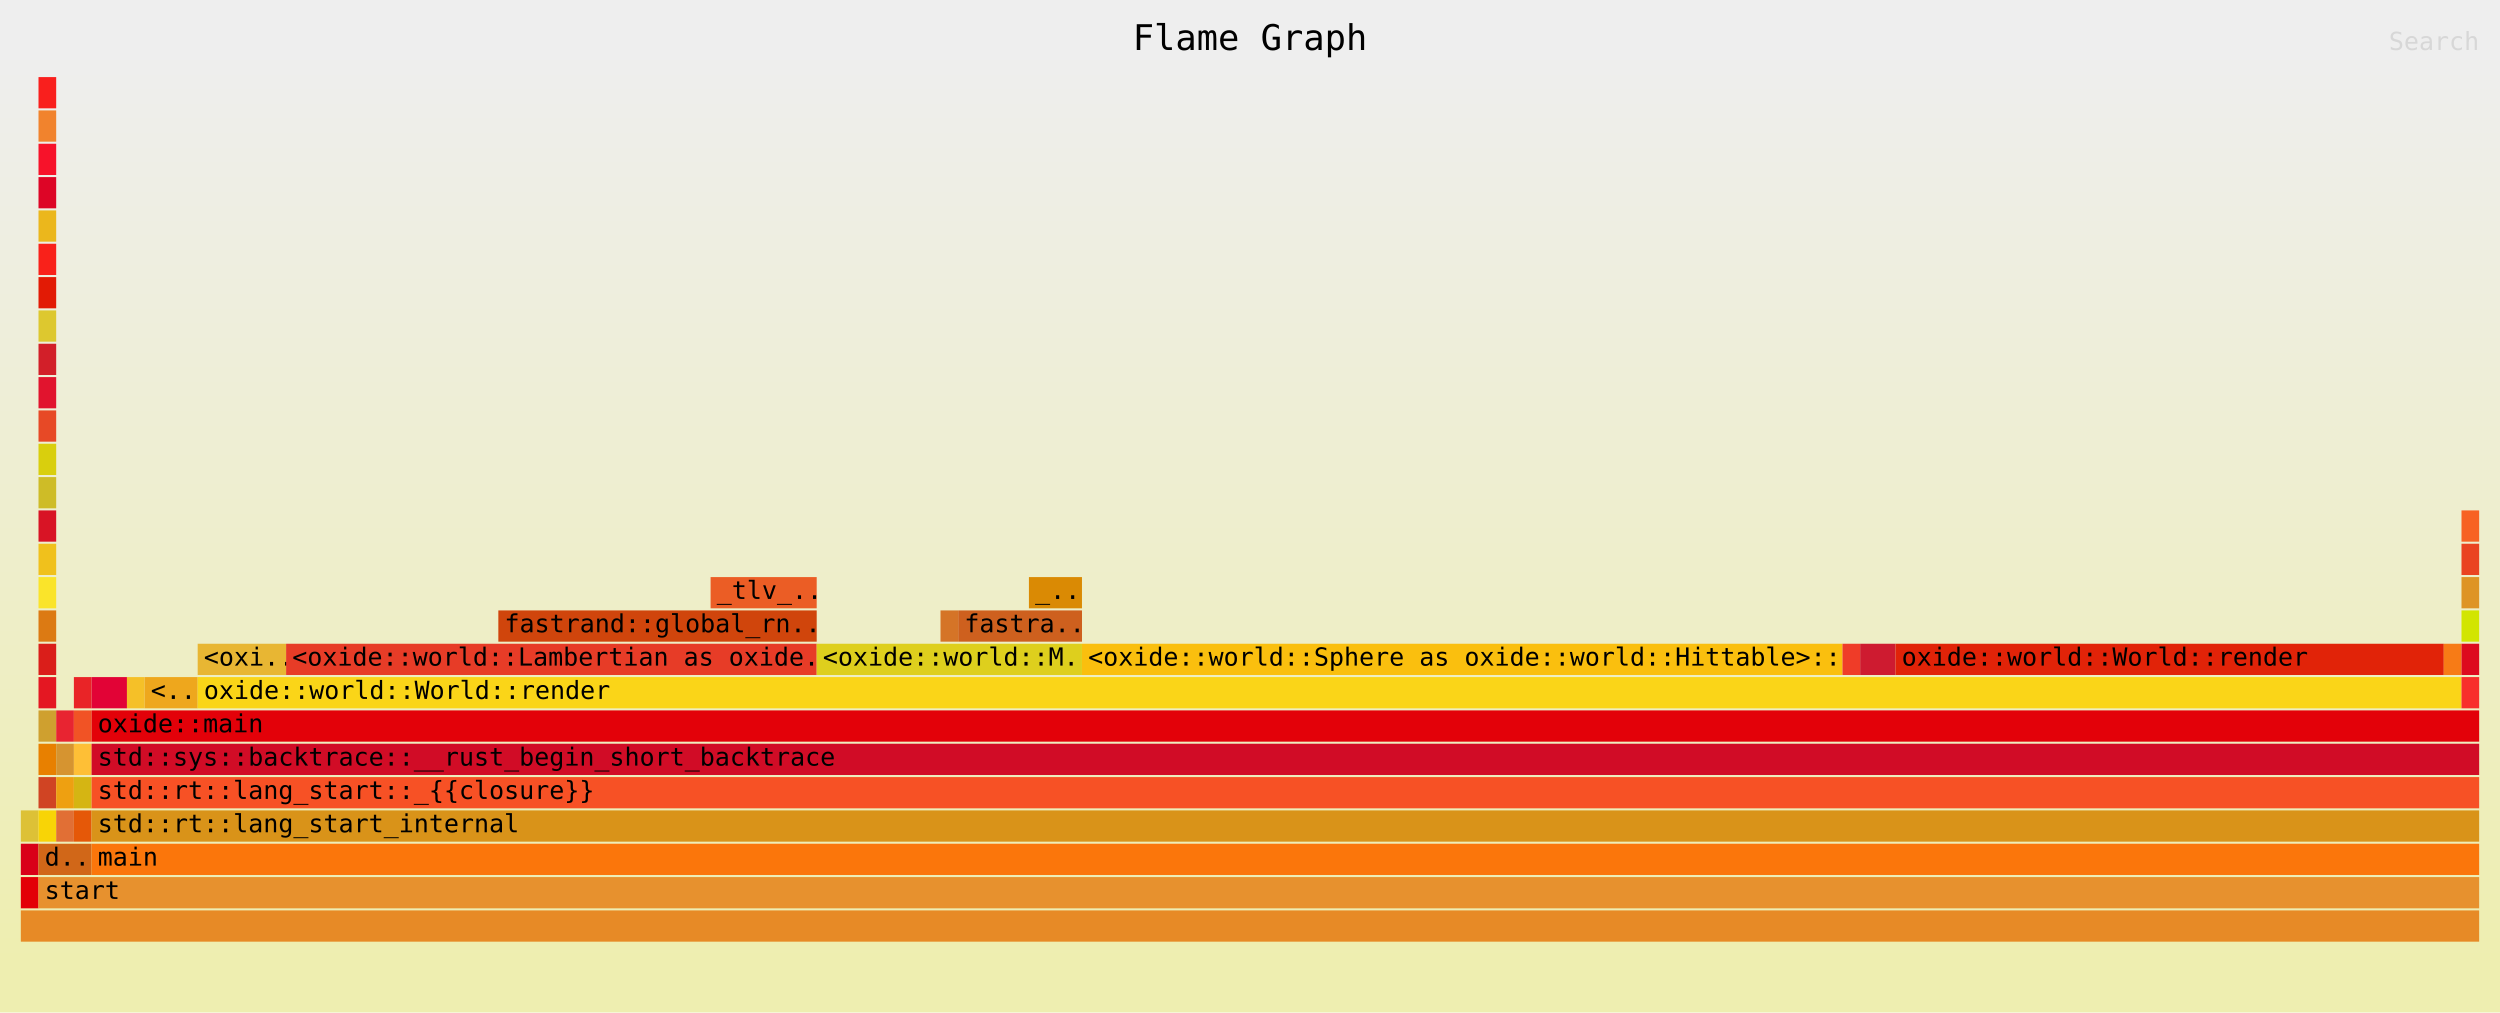
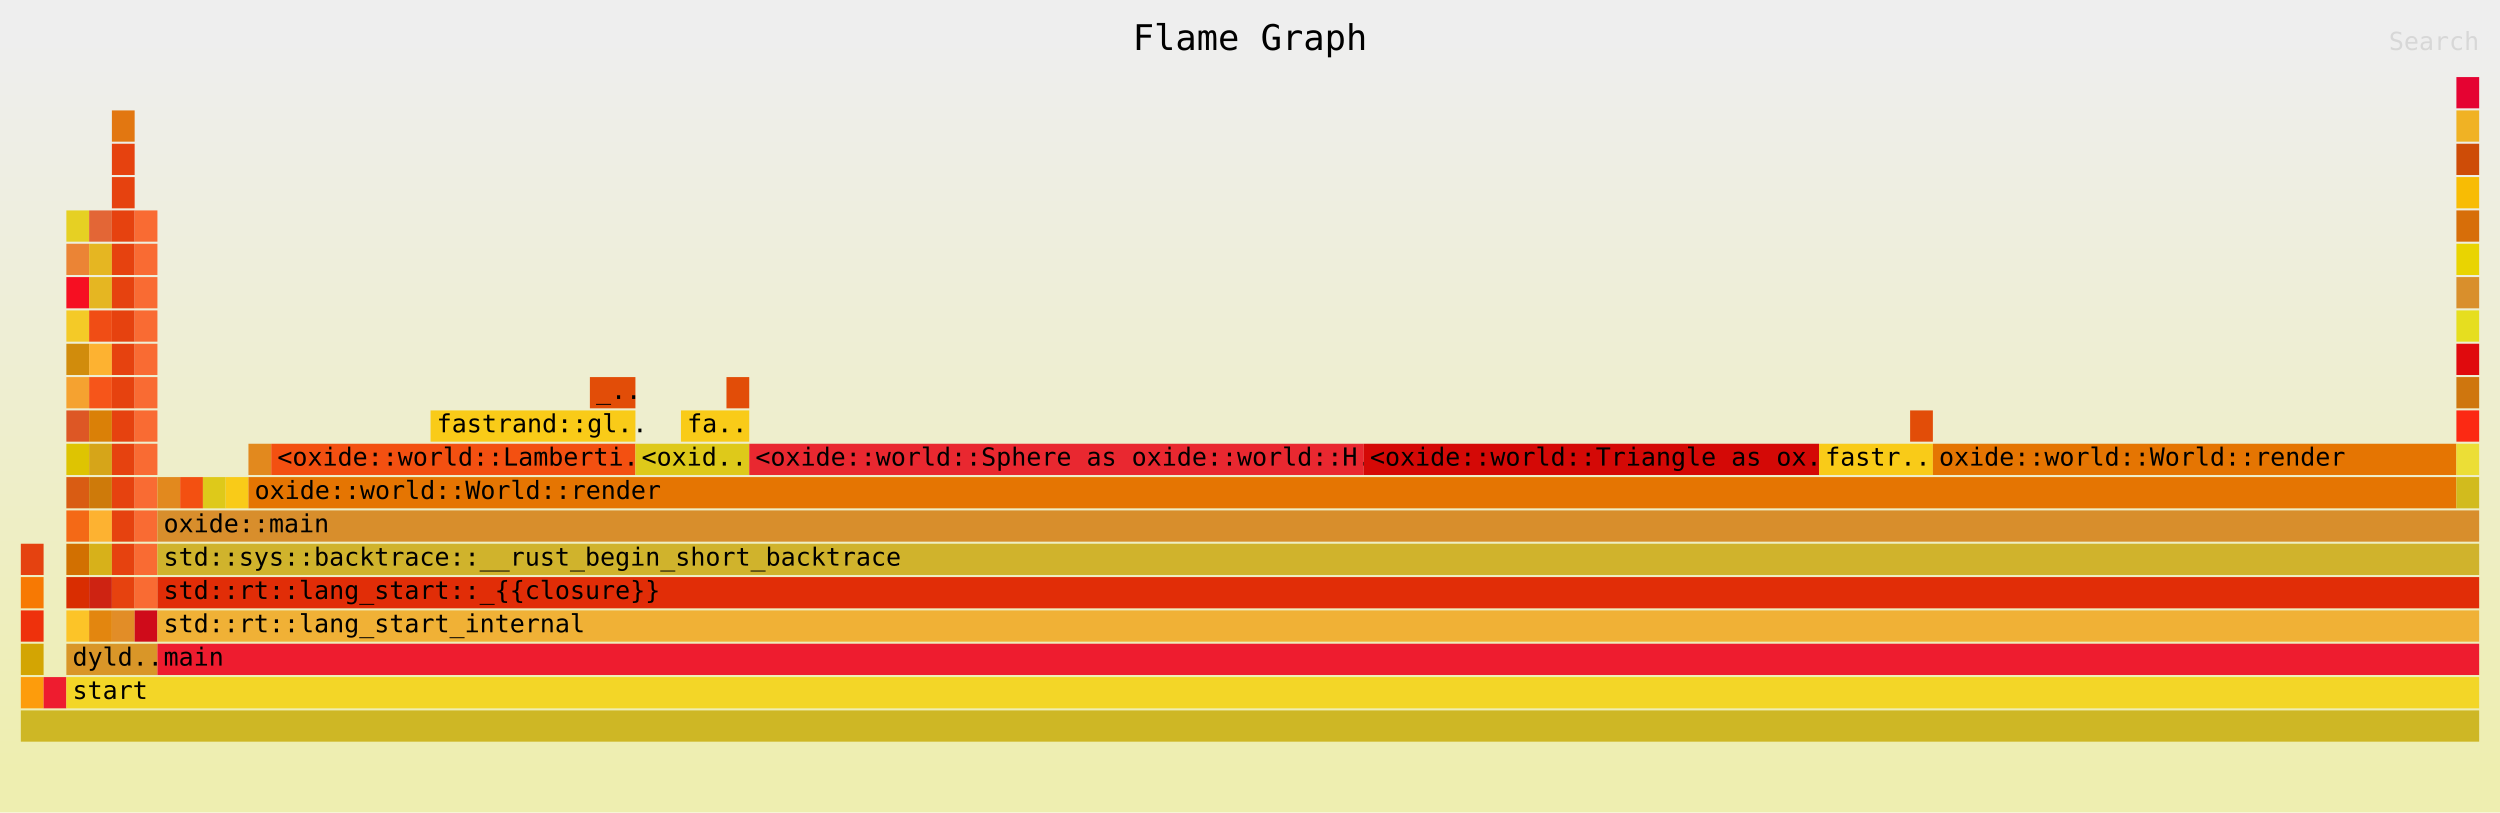
- <svg xmlns="http://www.w3.org/2000/svg" xmlns:ns1="http://github.com/jonhoo/inferno" version="1.1" width="1200" height="486" viewBox="0 0 1200 486">
+ <svg xmlns="http://www.w3.org/2000/svg" xmlns:ns1="http://github.com/jonhoo/inferno" version="1.1" width="1200" height="390" viewBox="0 0 1200 390">
  <defs>
    <linearGradient id="background" y1="0" y2="1" x1="0" x2="0">
      <stop stop-color="#eeeeee" offset="5%" />
      <stop stop-color="#eeeeb0" offset="95%" />
    </linearGradient>
  </defs>
  <style type="text/css">
text { font-family:monospace; font-size:12px }
#title { text-anchor:middle; font-size:17px; }
#matched { text-anchor:end; }
#search { text-anchor:end; opacity:0.1; cursor:pointer; }
#search:hover, #search.show { opacity:1; }
#subtitle { text-anchor:middle; font-color:rgb(160,160,160); }
#unzoom { cursor:pointer; }
#frames &gt; *:hover { stroke:black; stroke-width:0.5; cursor:pointer; }
.hide { display:none; }
.parent { opacity:0.5; }
</style>
-   <rect x="0" y="0" width="100%" height="486" fill="url(#background)" />
+   <rect x="0" y="0" width="100%" height="390" fill="url(#background)" />
  <text id="title" fill="rgb(0,0,0)" x="50%" y="24.00">Flame Graph</text>
-   <text id="details" fill="rgb(0,0,0)" x="10" y="469.00"> </text>
+   <text id="details" fill="rgb(0,0,0)" x="10" y="373.00"> </text>
  <text id="unzoom" class="hide" fill="rgb(0,0,0)" x="10" y="24.00">Reset Zoom</text>
  <text id="search" fill="rgb(0,0,0)" x="1190" y="24.00">Search</text>
-   <text id="matched" fill="rgb(0,0,0)" x="1190" y="469.00"> </text>
-   <svg id="frames" x="10" width="1180" total_samples="139">
-     <g>
-       <rect x="0%" y="421" width="0.719%" height="15" fill="rgb(227,0,7)" ns1:x="0" ns1:w="1" />
-       <text x="0.25%" y="431.50" />
-     </g>
-     <g>
-       <rect x="0%" y="405" width="0.719%" height="15" fill="rgb(217,0,24)" ns1:x="0" ns1:w="1" />
-       <text x="0.25%" y="415.50" />
-     </g>
-     <g>
-       <rect x="0%" y="389" width="0.719%" height="15" fill="rgb(221,193,54)" ns1:x="0" ns1:w="1" />
-       <text x="0.25%" y="399.50" />
-     </g>
-     <g>
-       <rect x="0.719%" y="389" width="0.719%" height="15" fill="rgb(248,212,6)" ns1:x="1" ns1:w="1" />
-       <text x="0.969%" y="399.50" />
-     </g>
-     <g>
-       <rect x="0.719%" y="373" width="0.719%" height="15" fill="rgb(208,68,35)" ns1:x="1" ns1:w="1" />
-       <text x="0.969%" y="383.50" />
-     </g>
-     <g>
-       <rect x="0.719%" y="357" width="0.719%" height="15" fill="rgb(232,128,0)" ns1:x="1" ns1:w="1" />
-       <text x="0.969%" y="367.50" />
-     </g>
-     <g>
-       <rect x="0.719%" y="341" width="0.719%" height="15" fill="rgb(207,160,47)" ns1:x="1" ns1:w="1" />
-       <text x="0.969%" y="351.50" />
-     </g>
-     <g>
-       <rect x="0.719%" y="325" width="0.719%" height="15" fill="rgb(228,23,34)" ns1:x="1" ns1:w="1" />
-       <text x="0.969%" y="335.50" />
-     </g>
-     <g>
-       <rect x="0.719%" y="309" width="0.719%" height="15" fill="rgb(218,30,26)" ns1:x="1" ns1:w="1" />
-       <text x="0.969%" y="319.50" />
-     </g>
-     <g>
-       <rect x="0.719%" y="293" width="0.719%" height="15" fill="rgb(220,122,19)" ns1:x="1" ns1:w="1" />
-       <text x="0.969%" y="303.50" />
-     </g>
-     <g>
-       <rect x="0.719%" y="277" width="0.719%" height="15" fill="rgb(250,228,42)" ns1:x="1" ns1:w="1" />
-       <text x="0.969%" y="287.50" />
-     </g>
-     <g>
-       <rect x="0.719%" y="261" width="0.719%" height="15" fill="rgb(240,193,28)" ns1:x="1" ns1:w="1" />
-       <text x="0.969%" y="271.50" />
-     </g>
-     <g>
-       <rect x="0.719%" y="245" width="0.719%" height="15" fill="rgb(216,20,37)" ns1:x="1" ns1:w="1" />
-       <text x="0.969%" y="255.50" />
-     </g>
-     <g>
-       <rect x="0.719%" y="229" width="0.719%" height="15" fill="rgb(206,188,39)" ns1:x="1" ns1:w="1" />
-       <text x="0.969%" y="239.50" />
-     </g>
-     <g>
-       <rect x="0.719%" y="213" width="0.719%" height="15" fill="rgb(217,207,13)" ns1:x="1" ns1:w="1" />
-       <text x="0.969%" y="223.50" />
-     </g>
-     <g>
-       <rect x="0.719%" y="197" width="0.719%" height="15" fill="rgb(231,73,38)" ns1:x="1" ns1:w="1" />
-       <text x="0.969%" y="207.50" />
-     </g>
-     <g>
-       <rect x="0.719%" y="181" width="0.719%" height="15" fill="rgb(225,20,46)" ns1:x="1" ns1:w="1" />
-       <text x="0.969%" y="191.50" />
-     </g>
-     <g>
-       <rect x="0.719%" y="165" width="0.719%" height="15" fill="rgb(210,31,41)" ns1:x="1" ns1:w="1" />
-       <text x="0.969%" y="175.50" />
-     </g>
-     <g>
-       <rect x="0.719%" y="149" width="0.719%" height="15" fill="rgb(221,200,47)" ns1:x="1" ns1:w="1" />
-       <text x="0.969%" y="159.50" />
-     </g>
-     <g>
-       <rect x="0.719%" y="133" width="0.719%" height="15" fill="rgb(226,26,5)" ns1:x="1" ns1:w="1" />
-       <text x="0.969%" y="143.50" />
-     </g>
-     <g>
-       <rect x="0.719%" y="117" width="0.719%" height="15" fill="rgb(249,33,26)" ns1:x="1" ns1:w="1" />
-       <text x="0.969%" y="127.50" />
-     </g>
-     <g>
-       <rect x="0.719%" y="101" width="0.719%" height="15" fill="rgb(235,183,28)" ns1:x="1" ns1:w="1" />
-       <text x="0.969%" y="111.50" />
-     </g>
-     <g>
-       <rect x="0.719%" y="85" width="0.719%" height="15" fill="rgb(221,5,38)" ns1:x="1" ns1:w="1" />
-       <text x="0.969%" y="95.50" />
-     </g>
-     <g>
-       <rect x="0.719%" y="69" width="0.719%" height="15" fill="rgb(247,18,42)" ns1:x="1" ns1:w="1" />
-       <text x="0.969%" y="79.50" />
-     </g>
-     <g>
-       <rect x="0.719%" y="53" width="0.719%" height="15" fill="rgb(241,131,45)" ns1:x="1" ns1:w="1" />
-       <text x="0.969%" y="63.50" />
-     </g>
-     <g>
-       <rect x="0.719%" y="37" width="0.719%" height="15" fill="rgb(249,31,29)" ns1:x="1" ns1:w="1" />
-       <text x="0.969%" y="47.50" />
-     </g>
-     <g>
-       <rect x="1.439%" y="389" width="0.719%" height="15" fill="rgb(225,111,53)" ns1:x="2" ns1:w="1" />
-       <text x="1.689%" y="399.50" />
-     </g>
-     <g>
-       <rect x="1.439%" y="373" width="0.719%" height="15" fill="rgb(238,160,17)" ns1:x="2" ns1:w="1" />
-       <text x="1.689%" y="383.50" />
-     </g>
-     <g>
-       <rect x="1.439%" y="357" width="0.719%" height="15" fill="rgb(214,148,48)" ns1:x="2" ns1:w="1" />
-       <text x="1.689%" y="367.50" />
-     </g>
-     <g>
-       <rect x="1.439%" y="341" width="0.719%" height="15" fill="rgb(232,36,49)" ns1:x="2" ns1:w="1" />
-       <text x="1.689%" y="351.50" />
-     </g>
-     <g>
-       <rect x="0.719%" y="405" width="2.158%" height="15" fill="rgb(209,103,24)" ns1:x="1" ns1:w="3" />
-       <text x="0.969%" y="415.50">d..</text>
-     </g>
-     <g>
-       <rect x="2.158%" y="389" width="0.719%" height="15" fill="rgb(229,88,8)" ns1:x="3" ns1:w="1" />
-       <text x="2.408%" y="399.50" />
-     </g>
-     <g>
-       <rect x="2.158%" y="373" width="0.719%" height="15" fill="rgb(213,181,19)" ns1:x="3" ns1:w="1" />
-       <text x="2.408%" y="383.50" />
-     </g>
-     <g>
-       <rect x="2.158%" y="357" width="0.719%" height="15" fill="rgb(254,191,54)" ns1:x="3" ns1:w="1" />
-       <text x="2.408%" y="367.50" />
-     </g>
-     <g>
-       <rect x="2.158%" y="341" width="0.719%" height="15" fill="rgb(241,83,37)" ns1:x="3" ns1:w="1" />
-       <text x="2.408%" y="351.50" />
-     </g>
-     <g>
-       <rect x="2.158%" y="325" width="0.719%" height="15" fill="rgb(233,36,39)" ns1:x="3" ns1:w="1" />
-       <text x="2.408%" y="335.50" />
-     </g>
-     <g>
-       <rect x="2.878%" y="325" width="1.439%" height="15" fill="rgb(226,3,54)" ns1:x="4" ns1:w="2" />
-       <text x="3.128%" y="335.50" />
-     </g>
-     <g>
-       <rect x="4.316%" y="325" width="0.719%" height="15" fill="rgb(245,192,40)" ns1:x="6" ns1:w="1" />
-       <text x="4.566%" y="335.50" />
-     </g>
-     <g>
-       <rect x="5.036%" y="325" width="2.158%" height="15" fill="rgb(238,167,29)" ns1:x="7" ns1:w="3" />
-       <text x="5.286%" y="335.50">&lt;..</text>
-     </g>
-     <g>
-       <rect x="7.194%" y="309" width="3.597%" height="15" fill="rgb(232,182,51)" ns1:x="10" ns1:w="5" />
-       <text x="7.444%" y="319.50">&lt;oxi..</text>
-     </g>
-     <g>
-       <rect x="10.791%" y="309" width="21.583%" height="15" fill="rgb(231,60,39)" ns1:x="15" ns1:w="30" />
-       <text x="11.041%" y="319.50">&lt;oxide::world::Lambertian as oxide..</text>
-     </g>
-     <g>
-       <rect x="19.424%" y="293" width="12.95%" height="15" fill="rgb(208,69,12)" ns1:x="27" ns1:w="18" />
-       <text x="19.674%" y="303.50">fastrand::global_rn..</text>
-     </g>
-     <g>
-       <rect x="28.058%" y="277" width="4.316%" height="15" fill="rgb(235,93,37)" ns1:x="39" ns1:w="6" />
-       <text x="28.308%" y="287.50">_tlv_..</text>
-     </g>
-     <g>
-       <rect x="37.41%" y="293" width="0.719%" height="15" fill="rgb(213,116,39)" ns1:x="52" ns1:w="1" />
-       <text x="37.66%" y="303.50" />
-     </g>
-     <g>
-       <rect x="32.374%" y="309" width="10.791%" height="15" fill="rgb(222,207,29)" ns1:x="45" ns1:w="15" />
-       <text x="32.624%" y="319.50">&lt;oxide::world::M..</text>
-     </g>
-     <g>
-       <rect x="38.13%" y="293" width="5.036%" height="15" fill="rgb(206,96,30)" ns1:x="53" ns1:w="7" />
-       <text x="38.38%" y="303.50">fastra..</text>
-     </g>
-     <g>
-       <rect x="41.007%" y="277" width="2.158%" height="15" fill="rgb(218,138,4)" ns1:x="57" ns1:w="3" />
-       <text x="41.257%" y="287.50">_..</text>
-     </g>
-     <g>
-       <rect x="43.166%" y="309" width="30.935%" height="15" fill="rgb(250,191,14)" ns1:x="60" ns1:w="43" />
-       <text x="43.416%" y="319.50">&lt;oxide::world::Sphere as oxide::world::Hittable&gt;::..</text>
-     </g>
-     <g>
-       <rect x="74.101%" y="309" width="0.719%" height="15" fill="rgb(239,60,40)" ns1:x="103" ns1:w="1" />
-       <text x="74.351%" y="319.50" />
-     </g>
-     <g>
-       <rect x="74.82%" y="309" width="1.439%" height="15" fill="rgb(206,27,48)" ns1:x="104" ns1:w="2" />
-       <text x="75.07%" y="319.50" />
-     </g>
-     <g>
-       <rect x="76.259%" y="309" width="22.302%" height="15" fill="rgb(225,35,8)" ns1:x="106" ns1:w="31" />
-       <text x="76.509%" y="319.50">oxide::world::World::render</text>
-     </g>
-     <g>
-       <rect x="7.194%" y="325" width="92.086%" height="15" fill="rgb(250,213,24)" ns1:x="10" ns1:w="128" />
-       <text x="7.444%" y="335.50">oxide::world::World::render</text>
-     </g>
-     <g>
-       <rect x="98.561%" y="309" width="0.719%" height="15" fill="rgb(247,123,22)" ns1:x="137" ns1:w="1" />
-       <text x="98.811%" y="319.50" />
-     </g>
-     <g>
-       <rect x="0%" y="437" width="100%" height="15" fill="rgb(231,138,38)" ns1:x="0" ns1:w="139" />
-       <text x="0.25%" y="447.50" />
-     </g>
-     <g>
-       <rect x="0.719%" y="421" width="99.281%" height="15" fill="rgb(231,145,46)" ns1:x="1" ns1:w="138" />
-       <text x="0.969%" y="431.50">start</text>
-     </g>
-     <g>
-       <rect x="2.878%" y="405" width="97.122%" height="15" fill="rgb(251,118,11)" ns1:x="4" ns1:w="135" />
-       <text x="3.128%" y="415.50">main</text>
-     </g>
-     <g>
-       <rect x="2.878%" y="389" width="97.122%" height="15" fill="rgb(217,147,25)" ns1:x="4" ns1:w="135" />
-       <text x="3.128%" y="399.50">std::rt::lang_start_internal</text>
-     </g>
-     <g>
-       <rect x="2.878%" y="373" width="97.122%" height="15" fill="rgb(247,81,37)" ns1:x="4" ns1:w="135" />
-       <text x="3.128%" y="383.50">std::rt::lang_start::_{{closure}}</text>
-     </g>
-     <g>
-       <rect x="2.878%" y="357" width="97.122%" height="15" fill="rgb(209,12,38)" ns1:x="4" ns1:w="135" />
-       <text x="3.128%" y="367.50">std::sys::backtrace::__rust_begin_short_backtrace</text>
-     </g>
-     <g>
-       <rect x="2.878%" y="341" width="97.122%" height="15" fill="rgb(227,1,9)" ns1:x="4" ns1:w="135" />
-       <text x="3.128%" y="351.50">oxide::main</text>
-     </g>
-     <g>
-       <rect x="99.281%" y="325" width="0.719%" height="15" fill="rgb(248,47,43)" ns1:x="138" ns1:w="1" />
-       <text x="99.531%" y="335.50" />
-     </g>
-     <g>
-       <rect x="99.281%" y="309" width="0.719%" height="15" fill="rgb(221,10,30)" ns1:x="138" ns1:w="1" />
-       <text x="99.531%" y="319.50" />
-     </g>
-     <g>
-       <rect x="99.281%" y="293" width="0.719%" height="15" fill="rgb(210,229,1)" ns1:x="138" ns1:w="1" />
-       <text x="99.531%" y="303.50" />
-     </g>
-     <g>
-       <rect x="99.281%" y="277" width="0.719%" height="15" fill="rgb(222,148,37)" ns1:x="138" ns1:w="1" />
-       <text x="99.531%" y="287.50" />
-     </g>
-     <g>
-       <rect x="99.281%" y="261" width="0.719%" height="15" fill="rgb(234,67,33)" ns1:x="138" ns1:w="1" />
-       <text x="99.531%" y="271.50" />
-     </g>
-     <g>
-       <rect x="99.281%" y="245" width="0.719%" height="15" fill="rgb(247,98,35)" ns1:x="138" ns1:w="1" />
-       <text x="99.531%" y="255.50" />
+   <text id="matched" fill="rgb(0,0,0)" x="1190" y="373.00"> </text>
+   <svg id="frames" x="10" width="1180" total_samples="108">
+     <g>
+       <rect x="0%" y="325" width="0.926%" height="15" fill="rgb(253,156,12)" ns1:x="0" ns1:w="1" />
+       <text x="0.25%" y="335.50" />
+     </g>
+     <g>
+       <rect x="0%" y="309" width="0.926%" height="15" fill="rgb(211,165,3)" ns1:x="0" ns1:w="1" />
+       <text x="0.25%" y="319.50" />
+     </g>
+     <g>
+       <rect x="0%" y="293" width="0.926%" height="15" fill="rgb(238,49,12)" ns1:x="0" ns1:w="1" />
+       <text x="0.25%" y="303.50" />
+     </g>
+     <g>
+       <rect x="0%" y="277" width="0.926%" height="15" fill="rgb(247,121,3)" ns1:x="0" ns1:w="1" />
+       <text x="0.25%" y="287.50" />
+     </g>
+     <g>
+       <rect x="0%" y="261" width="0.926%" height="15" fill="rgb(229,66,16)" ns1:x="0" ns1:w="1" />
+       <text x="0.25%" y="271.50" />
+     </g>
+     <g>
+       <rect x="0.926%" y="325" width="0.926%" height="15" fill="rgb(238,28,47)" ns1:x="1" ns1:w="1" />
+       <text x="1.176%" y="335.50" />
+     </g>
+     <g>
+       <rect x="1.852%" y="293" width="0.926%" height="15" fill="rgb(252,196,40)" ns1:x="2" ns1:w="1" />
+       <text x="2.102%" y="303.50" />
+     </g>
+     <g>
+       <rect x="1.852%" y="277" width="0.926%" height="15" fill="rgb(217,45,1)" ns1:x="2" ns1:w="1" />
+       <text x="2.102%" y="287.50" />
+     </g>
+     <g>
+       <rect x="1.852%" y="261" width="0.926%" height="15" fill="rgb(210,112,1)" ns1:x="2" ns1:w="1" />
+       <text x="2.102%" y="271.50" />
+     </g>
+     <g>
+       <rect x="1.852%" y="245" width="0.926%" height="15" fill="rgb(244,105,22)" ns1:x="2" ns1:w="1" />
+       <text x="2.102%" y="255.50" />
+     </g>
+     <g>
+       <rect x="1.852%" y="229" width="0.926%" height="15" fill="rgb(217,92,19)" ns1:x="2" ns1:w="1" />
+       <text x="2.102%" y="239.50" />
+     </g>
+     <g>
+       <rect x="1.852%" y="213" width="0.926%" height="15" fill="rgb(222,196,2)" ns1:x="2" ns1:w="1" />
+       <text x="2.102%" y="223.50" />
+     </g>
+     <g>
+       <rect x="1.852%" y="197" width="0.926%" height="15" fill="rgb(221,87,37)" ns1:x="2" ns1:w="1" />
+       <text x="2.102%" y="207.50" />
+     </g>
+     <g>
+       <rect x="1.852%" y="181" width="0.926%" height="15" fill="rgb(245,162,48)" ns1:x="2" ns1:w="1" />
+       <text x="2.102%" y="191.50" />
+     </g>
+     <g>
+       <rect x="1.852%" y="165" width="0.926%" height="15" fill="rgb(209,140,12)" ns1:x="2" ns1:w="1" />
+       <text x="2.102%" y="175.50" />
+     </g>
+     <g>
+       <rect x="1.852%" y="149" width="0.926%" height="15" fill="rgb(244,202,39)" ns1:x="2" ns1:w="1" />
+       <text x="2.102%" y="159.50" />
+     </g>
+     <g>
+       <rect x="1.852%" y="133" width="0.926%" height="15" fill="rgb(246,15,34)" ns1:x="2" ns1:w="1" />
+       <text x="2.102%" y="143.50" />
+     </g>
+     <g>
+       <rect x="1.852%" y="117" width="0.926%" height="15" fill="rgb(235,132,53)" ns1:x="2" ns1:w="1" />
+       <text x="2.102%" y="127.50" />
+     </g>
+     <g>
+       <rect x="1.852%" y="101" width="0.926%" height="15" fill="rgb(230,208,35)" ns1:x="2" ns1:w="1" />
+       <text x="2.102%" y="111.50" />
+     </g>
+     <g>
+       <rect x="2.778%" y="293" width="0.926%" height="15" fill="rgb(227,134,15)" ns1:x="3" ns1:w="1" />
+       <text x="3.028%" y="303.50" />
+     </g>
+     <g>
+       <rect x="2.778%" y="277" width="0.926%" height="15" fill="rgb(206,35,18)" ns1:x="3" ns1:w="1" />
+       <text x="3.028%" y="287.50" />
+     </g>
+     <g>
+       <rect x="2.778%" y="261" width="0.926%" height="15" fill="rgb(215,177,26)" ns1:x="3" ns1:w="1" />
+       <text x="3.028%" y="271.50" />
+     </g>
+     <g>
+       <rect x="2.778%" y="245" width="0.926%" height="15" fill="rgb(253,178,49)" ns1:x="3" ns1:w="1" />
+       <text x="3.028%" y="255.50" />
+     </g>
+     <g>
+       <rect x="2.778%" y="229" width="0.926%" height="15" fill="rgb(206,122,10)" ns1:x="3" ns1:w="1" />
+       <text x="3.028%" y="239.50" />
+     </g>
+     <g>
+       <rect x="2.778%" y="213" width="0.926%" height="15" fill="rgb(214,165,25)" ns1:x="3" ns1:w="1" />
+       <text x="3.028%" y="223.50" />
+     </g>
+     <g>
+       <rect x="2.778%" y="197" width="0.926%" height="15" fill="rgb(218,128,7)" ns1:x="3" ns1:w="1" />
+       <text x="3.028%" y="207.50" />
+     </g>
+     <g>
+       <rect x="2.778%" y="181" width="0.926%" height="15" fill="rgb(246,85,26)" ns1:x="3" ns1:w="1" />
+       <text x="3.028%" y="191.50" />
+     </g>
+     <g>
+       <rect x="2.778%" y="165" width="0.926%" height="15" fill="rgb(253,178,49)" ns1:x="3" ns1:w="1" />
+       <text x="3.028%" y="175.50" />
+     </g>
+     <g>
+       <rect x="2.778%" y="149" width="0.926%" height="15" fill="rgb(240,77,21)" ns1:x="3" ns1:w="1" />
+       <text x="3.028%" y="159.50" />
+     </g>
+     <g>
+       <rect x="2.778%" y="133" width="0.926%" height="15" fill="rgb(229,182,34)" ns1:x="3" ns1:w="1" />
+       <text x="3.028%" y="143.50" />
+     </g>
+     <g>
+       <rect x="2.778%" y="117" width="0.926%" height="15" fill="rgb(229,182,34)" ns1:x="3" ns1:w="1" />
+       <text x="3.028%" y="127.50" />
+     </g>
+     <g>
+       <rect x="2.778%" y="101" width="0.926%" height="15" fill="rgb(227,102,54)" ns1:x="3" ns1:w="1" />
+       <text x="3.028%" y="111.50" />
+     </g>
+     <g>
+       <rect x="3.704%" y="293" width="0.926%" height="15" fill="rgb(226,141,39)" ns1:x="4" ns1:w="1" />
+       <text x="3.954%" y="303.50" />
+     </g>
+     <g>
+       <rect x="3.704%" y="277" width="0.926%" height="15" fill="rgb(230,66,15)" ns1:x="4" ns1:w="1" />
+       <text x="3.954%" y="287.50" />
+     </g>
+     <g>
+       <rect x="3.704%" y="261" width="0.926%" height="15" fill="rgb(230,66,15)" ns1:x="4" ns1:w="1" />
+       <text x="3.954%" y="271.50" />
+     </g>
+     <g>
+       <rect x="3.704%" y="245" width="0.926%" height="15" fill="rgb(230,66,15)" ns1:x="4" ns1:w="1" />
+       <text x="3.954%" y="255.50" />
+     </g>
+     <g>
+       <rect x="3.704%" y="229" width="0.926%" height="15" fill="rgb(230,66,15)" ns1:x="4" ns1:w="1" />
+       <text x="3.954%" y="239.50" />
+     </g>
+     <g>
+       <rect x="3.704%" y="213" width="0.926%" height="15" fill="rgb(230,66,15)" ns1:x="4" ns1:w="1" />
+       <text x="3.954%" y="223.50" />
+     </g>
+     <g>
+       <rect x="3.704%" y="197" width="0.926%" height="15" fill="rgb(230,66,15)" ns1:x="4" ns1:w="1" />
+       <text x="3.954%" y="207.50" />
+     </g>
+     <g>
+       <rect x="3.704%" y="181" width="0.926%" height="15" fill="rgb(230,66,15)" ns1:x="4" ns1:w="1" />
+       <text x="3.954%" y="191.50" />
+     </g>
+     <g>
+       <rect x="3.704%" y="165" width="0.926%" height="15" fill="rgb(230,66,15)" ns1:x="4" ns1:w="1" />
+       <text x="3.954%" y="175.50" />
+     </g>
+     <g>
+       <rect x="3.704%" y="149" width="0.926%" height="15" fill="rgb(230,66,15)" ns1:x="4" ns1:w="1" />
+       <text x="3.954%" y="159.50" />
+     </g>
+     <g>
+       <rect x="3.704%" y="133" width="0.926%" height="15" fill="rgb(230,66,15)" ns1:x="4" ns1:w="1" />
+       <text x="3.954%" y="143.50" />
+     </g>
+     <g>
+       <rect x="3.704%" y="117" width="0.926%" height="15" fill="rgb(230,66,15)" ns1:x="4" ns1:w="1" />
+       <text x="3.954%" y="127.50" />
+     </g>
+     <g>
+       <rect x="3.704%" y="101" width="0.926%" height="15" fill="rgb(230,66,15)" ns1:x="4" ns1:w="1" />
+       <text x="3.954%" y="111.50" />
+     </g>
+     <g>
+       <rect x="3.704%" y="85" width="0.926%" height="15" fill="rgb(230,66,15)" ns1:x="4" ns1:w="1" />
+       <text x="3.954%" y="95.50" />
+     </g>
+     <g>
+       <rect x="3.704%" y="69" width="0.926%" height="15" fill="rgb(230,66,15)" ns1:x="4" ns1:w="1" />
+       <text x="3.954%" y="79.50" />
+     </g>
+     <g>
+       <rect x="3.704%" y="53" width="0.926%" height="15" fill="rgb(226,119,17)" ns1:x="4" ns1:w="1" />
+       <text x="3.954%" y="63.50" />
+     </g>
+     <g>
+       <rect x="1.852%" y="309" width="3.704%" height="15" fill="rgb(217,150,40)" ns1:x="2" ns1:w="4" />
+       <text x="2.102%" y="319.50">dyld..</text>
+     </g>
+     <g>
+       <rect x="4.63%" y="293" width="0.926%" height="15" fill="rgb(207,11,26)" ns1:x="5" ns1:w="1" />
+       <text x="4.88%" y="303.50" />
+     </g>
+     <g>
+       <rect x="4.63%" y="277" width="0.926%" height="15" fill="rgb(249,107,51)" ns1:x="5" ns1:w="1" />
+       <text x="4.88%" y="287.50" />
+     </g>
+     <g>
+       <rect x="4.63%" y="261" width="0.926%" height="15" fill="rgb(249,107,51)" ns1:x="5" ns1:w="1" />
+       <text x="4.88%" y="271.50" />
+     </g>
+     <g>
+       <rect x="4.63%" y="245" width="0.926%" height="15" fill="rgb(249,107,51)" ns1:x="5" ns1:w="1" />
+       <text x="4.88%" y="255.50" />
+     </g>
+     <g>
+       <rect x="4.63%" y="229" width="0.926%" height="15" fill="rgb(249,107,51)" ns1:x="5" ns1:w="1" />
+       <text x="4.88%" y="239.50" />
+     </g>
+     <g>
+       <rect x="4.63%" y="213" width="0.926%" height="15" fill="rgb(249,107,51)" ns1:x="5" ns1:w="1" />
+       <text x="4.88%" y="223.50" />
+     </g>
+     <g>
+       <rect x="4.63%" y="197" width="0.926%" height="15" fill="rgb(249,107,51)" ns1:x="5" ns1:w="1" />
+       <text x="4.88%" y="207.50" />
+     </g>
+     <g>
+       <rect x="4.63%" y="181" width="0.926%" height="15" fill="rgb(249,107,51)" ns1:x="5" ns1:w="1" />
+       <text x="4.88%" y="191.50" />
+     </g>
+     <g>
+       <rect x="4.63%" y="165" width="0.926%" height="15" fill="rgb(249,107,51)" ns1:x="5" ns1:w="1" />
+       <text x="4.88%" y="175.50" />
+     </g>
+     <g>
+       <rect x="4.63%" y="149" width="0.926%" height="15" fill="rgb(249,107,51)" ns1:x="5" ns1:w="1" />
+       <text x="4.88%" y="159.50" />
+     </g>
+     <g>
+       <rect x="4.63%" y="133" width="0.926%" height="15" fill="rgb(249,107,51)" ns1:x="5" ns1:w="1" />
+       <text x="4.88%" y="143.50" />
+     </g>
+     <g>
+       <rect x="4.63%" y="117" width="0.926%" height="15" fill="rgb(249,107,51)" ns1:x="5" ns1:w="1" />
+       <text x="4.88%" y="127.50" />
+     </g>
+     <g>
+       <rect x="4.63%" y="101" width="0.926%" height="15" fill="rgb(249,107,51)" ns1:x="5" ns1:w="1" />
+       <text x="4.88%" y="111.50" />
+     </g>
+     <g>
+       <rect x="5.556%" y="229" width="0.926%" height="15" fill="rgb(226,137,30)" ns1:x="6" ns1:w="1" />
+       <text x="5.806%" y="239.50" />
+     </g>
+     <g>
+       <rect x="6.481%" y="229" width="0.926%" height="15" fill="rgb(243,80,17)" ns1:x="7" ns1:w="1" />
+       <text x="6.731%" y="239.50" />
+     </g>
+     <g>
+       <rect x="7.407%" y="229" width="0.926%" height="15" fill="rgb(222,201,26)" ns1:x="8" ns1:w="1" />
+       <text x="7.657%" y="239.50" />
+     </g>
+     <g>
+       <rect x="8.333%" y="229" width="0.926%" height="15" fill="rgb(249,203,24)" ns1:x="9" ns1:w="1" />
+       <text x="8.583%" y="239.50" />
+     </g>
+     <g>
+       <rect x="9.259%" y="213" width="0.926%" height="15" fill="rgb(226,137,30)" ns1:x="10" ns1:w="1" />
+       <text x="9.509%" y="223.50" />
+     </g>
+     <g>
+       <rect x="10.185%" y="213" width="14.815%" height="15" fill="rgb(243,80,17)" ns1:x="11" ns1:w="16" />
+       <text x="10.435%" y="223.50">&lt;oxide::world::Lamberti..</text>
+     </g>
+     <g>
+       <rect x="16.667%" y="197" width="8.333%" height="15" fill="rgb(249,203,24)" ns1:x="18" ns1:w="9" />
+       <text x="16.917%" y="207.50">fastrand::gl..</text>
+     </g>
+     <g>
+       <rect x="23.148%" y="181" width="1.852%" height="15" fill="rgb(226,77,8)" ns1:x="25" ns1:w="2" />
+       <text x="23.398%" y="191.50">_..</text>
+     </g>
+     <g>
+       <rect x="25%" y="213" width="4.63%" height="15" fill="rgb(222,201,26)" ns1:x="27" ns1:w="5" />
+       <text x="25.25%" y="223.50">&lt;oxid..</text>
+     </g>
+     <g>
+       <rect x="26.852%" y="197" width="2.778%" height="15" fill="rgb(249,203,24)" ns1:x="29" ns1:w="3" />
+       <text x="27.102%" y="207.50">fa..</text>
+     </g>
+     <g>
+       <rect x="28.704%" y="181" width="0.926%" height="15" fill="rgb(226,77,8)" ns1:x="31" ns1:w="1" />
+       <text x="28.954%" y="191.50" />
+     </g>
+     <g>
+       <rect x="29.63%" y="213" width="25%" height="15" fill="rgb(233,40,48)" ns1:x="32" ns1:w="27" />
+       <text x="29.88%" y="223.50">&lt;oxide::world::Sphere as oxide::world::H..</text>
+     </g>
+     <g>
+       <rect x="54.63%" y="213" width="18.518%" height="15" fill="rgb(212,9,6)" ns1:x="59" ns1:w="20" />
+       <text x="54.88%" y="223.50">&lt;oxide::world::Triangle as ox..</text>
+     </g>
+     <g>
+       <rect x="73.148%" y="213" width="4.63%" height="15" fill="rgb(249,203,24)" ns1:x="79" ns1:w="5" />
+       <text x="73.398%" y="223.50">fastr..</text>
+     </g>
+     <g>
+       <rect x="76.852%" y="197" width="0.926%" height="15" fill="rgb(226,77,8)" ns1:x="83" ns1:w="1" />
+       <text x="77.102%" y="207.50" />
+     </g>
+     <g>
+       <rect x="9.259%" y="229" width="89.815%" height="15" fill="rgb(229,117,2)" ns1:x="10" ns1:w="97" />
+       <text x="9.509%" y="239.50">oxide::world::World::render</text>
+     </g>
+     <g>
+       <rect x="77.778%" y="213" width="21.296%" height="15" fill="rgb(229,117,2)" ns1:x="84" ns1:w="23" />
+       <text x="78.028%" y="223.50">oxide::world::World::render</text>
+     </g>
+     <g>
+       <rect x="0%" y="341" width="100%" height="15" fill="rgb(206,183,37)" ns1:x="0" ns1:w="108" />
+       <text x="0.25%" y="351.50" />
+     </g>
+     <g>
+       <rect x="1.852%" y="325" width="98.148%" height="15" fill="rgb(243,214,39)" ns1:x="2" ns1:w="106" />
+       <text x="2.102%" y="335.50">start</text>
+     </g>
+     <g>
+       <rect x="5.556%" y="309" width="94.444%" height="15" fill="rgb(238,28,47)" ns1:x="6" ns1:w="102" />
+       <text x="5.806%" y="319.50">main</text>
+     </g>
+     <g>
+       <rect x="5.556%" y="293" width="94.444%" height="15" fill="rgb(240,177,54)" ns1:x="6" ns1:w="102" />
+       <text x="5.806%" y="303.50">std::rt::lang_start_internal</text>
+     </g>
+     <g>
+       <rect x="5.556%" y="277" width="94.444%" height="15" fill="rgb(225,45,7)" ns1:x="6" ns1:w="102" />
+       <text x="5.806%" y="287.50">std::rt::lang_start::_{{closure}}</text>
+     </g>
+     <g>
+       <rect x="5.556%" y="261" width="94.444%" height="15" fill="rgb(208,179,44)" ns1:x="6" ns1:w="102" />
+       <text x="5.806%" y="271.50">std::sys::backtrace::__rust_begin_short_backtrace</text>
+     </g>
+     <g>
+       <rect x="5.556%" y="245" width="94.444%" height="15" fill="rgb(216,142,44)" ns1:x="6" ns1:w="102" />
+       <text x="5.806%" y="255.50">oxide::main</text>
+     </g>
+     <g>
+       <rect x="99.074%" y="229" width="0.926%" height="15" fill="rgb(210,187,29)" ns1:x="107" ns1:w="1" />
+       <text x="99.324%" y="239.50" />
+     </g>
+     <g>
+       <rect x="99.074%" y="213" width="0.926%" height="15" fill="rgb(236,222,54)" ns1:x="107" ns1:w="1" />
+       <text x="99.324%" y="223.50" />
+     </g>
+     <g>
+       <rect x="99.074%" y="197" width="0.926%" height="15" fill="rgb(252,41,19)" ns1:x="107" ns1:w="1" />
+       <text x="99.324%" y="207.50" />
+     </g>
+     <g>
+       <rect x="99.074%" y="181" width="0.926%" height="15" fill="rgb(207,118,14)" ns1:x="107" ns1:w="1" />
+       <text x="99.324%" y="191.50" />
+     </g>
+     <g>
+       <rect x="99.074%" y="165" width="0.926%" height="15" fill="rgb(224,10,13)" ns1:x="107" ns1:w="1" />
+       <text x="99.324%" y="175.50" />
+     </g>
+     <g>
+       <rect x="99.074%" y="149" width="0.926%" height="15" fill="rgb(230,222,31)" ns1:x="107" ns1:w="1" />
+       <text x="99.324%" y="159.50" />
+     </g>
+     <g>
+       <rect x="99.074%" y="133" width="0.926%" height="15" fill="rgb(217,143,44)" ns1:x="107" ns1:w="1" />
+       <text x="99.324%" y="143.50" />
+     </g>
+     <g>
+       <rect x="99.074%" y="117" width="0.926%" height="15" fill="rgb(233,212,1)" ns1:x="107" ns1:w="1" />
+       <text x="99.324%" y="127.50" />
+     </g>
+     <g>
+       <rect x="99.074%" y="101" width="0.926%" height="15" fill="rgb(215,110,9)" ns1:x="107" ns1:w="1" />
+       <text x="99.324%" y="111.50" />
+     </g>
+     <g>
+       <rect x="99.074%" y="85" width="0.926%" height="15" fill="rgb(248,188,4)" ns1:x="107" ns1:w="1" />
+       <text x="99.324%" y="95.50" />
+     </g>
+     <g>
+       <rect x="99.074%" y="69" width="0.926%" height="15" fill="rgb(206,76,7)" ns1:x="107" ns1:w="1" />
+       <text x="99.324%" y="79.50" />
+     </g>
+     <g>
+       <rect x="99.074%" y="53" width="0.926%" height="15" fill="rgb(240,178,36)" ns1:x="107" ns1:w="1" />
+       <text x="99.324%" y="63.50" />
+     </g>
+     <g>
+       <rect x="99.074%" y="37" width="0.926%" height="15" fill="rgb(229,3,50)" ns1:x="107" ns1:w="1" />
+       <text x="99.324%" y="47.50" />
    </g>
  </svg>
</svg>
